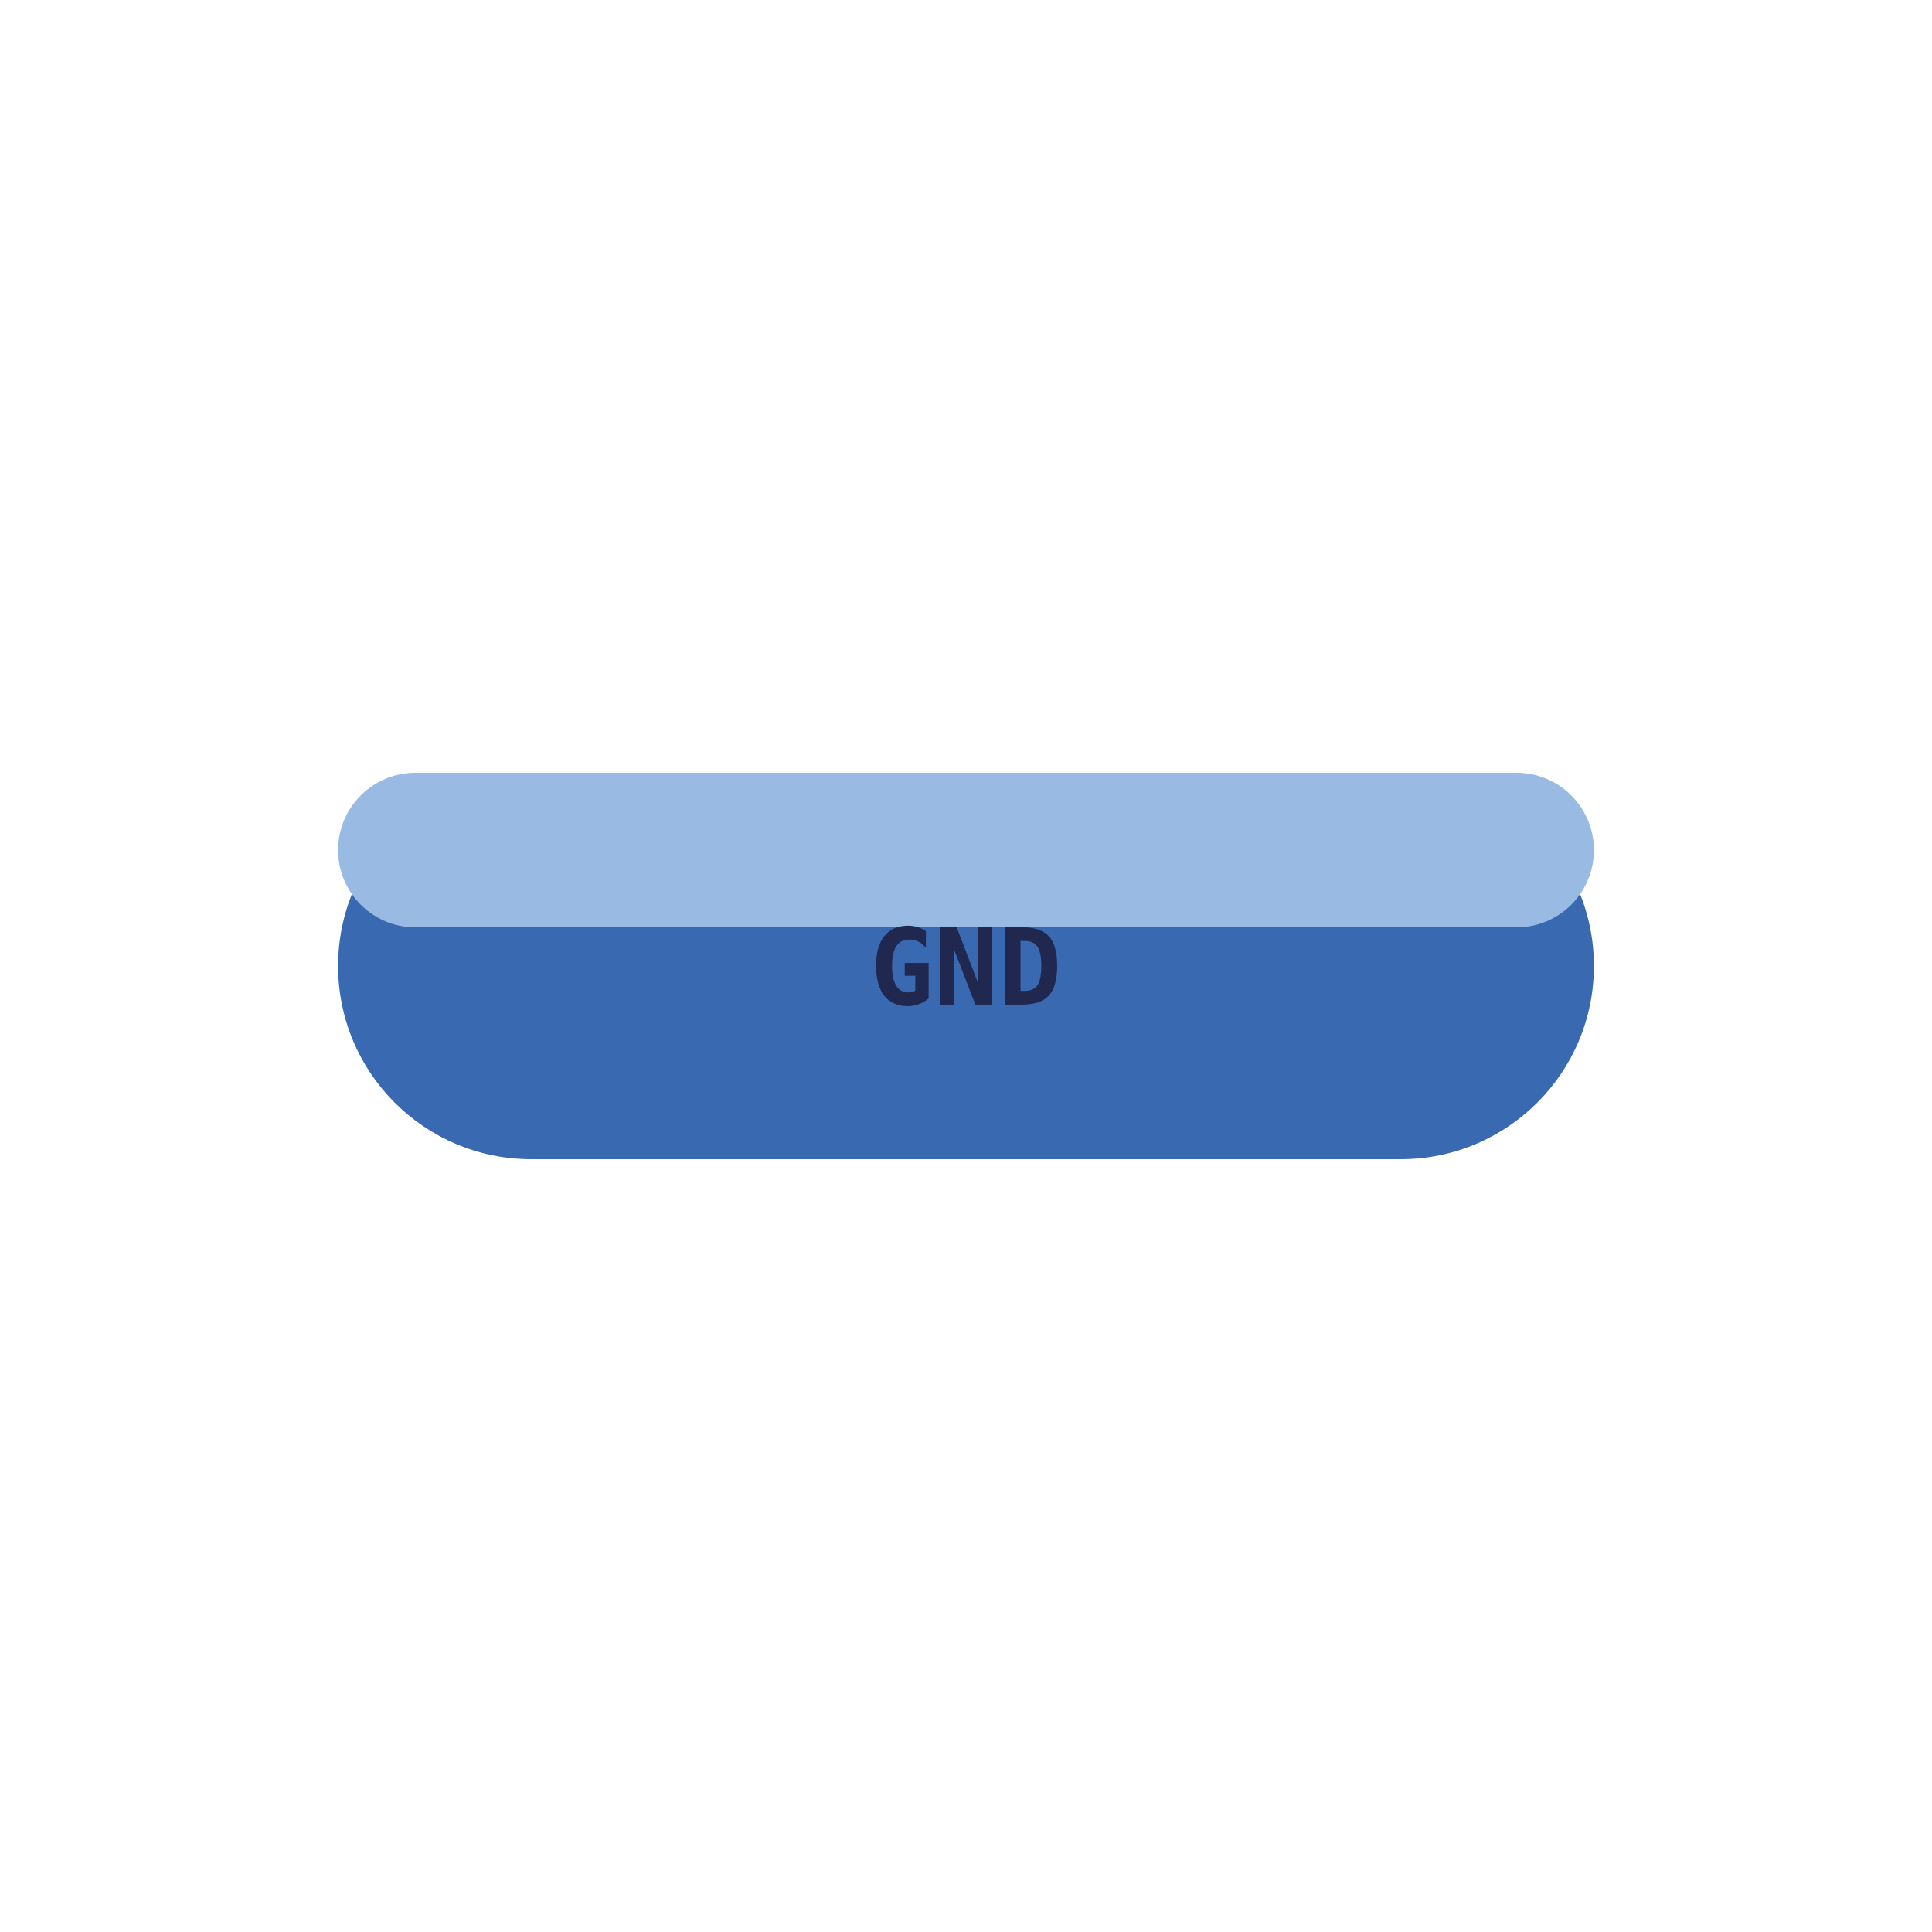
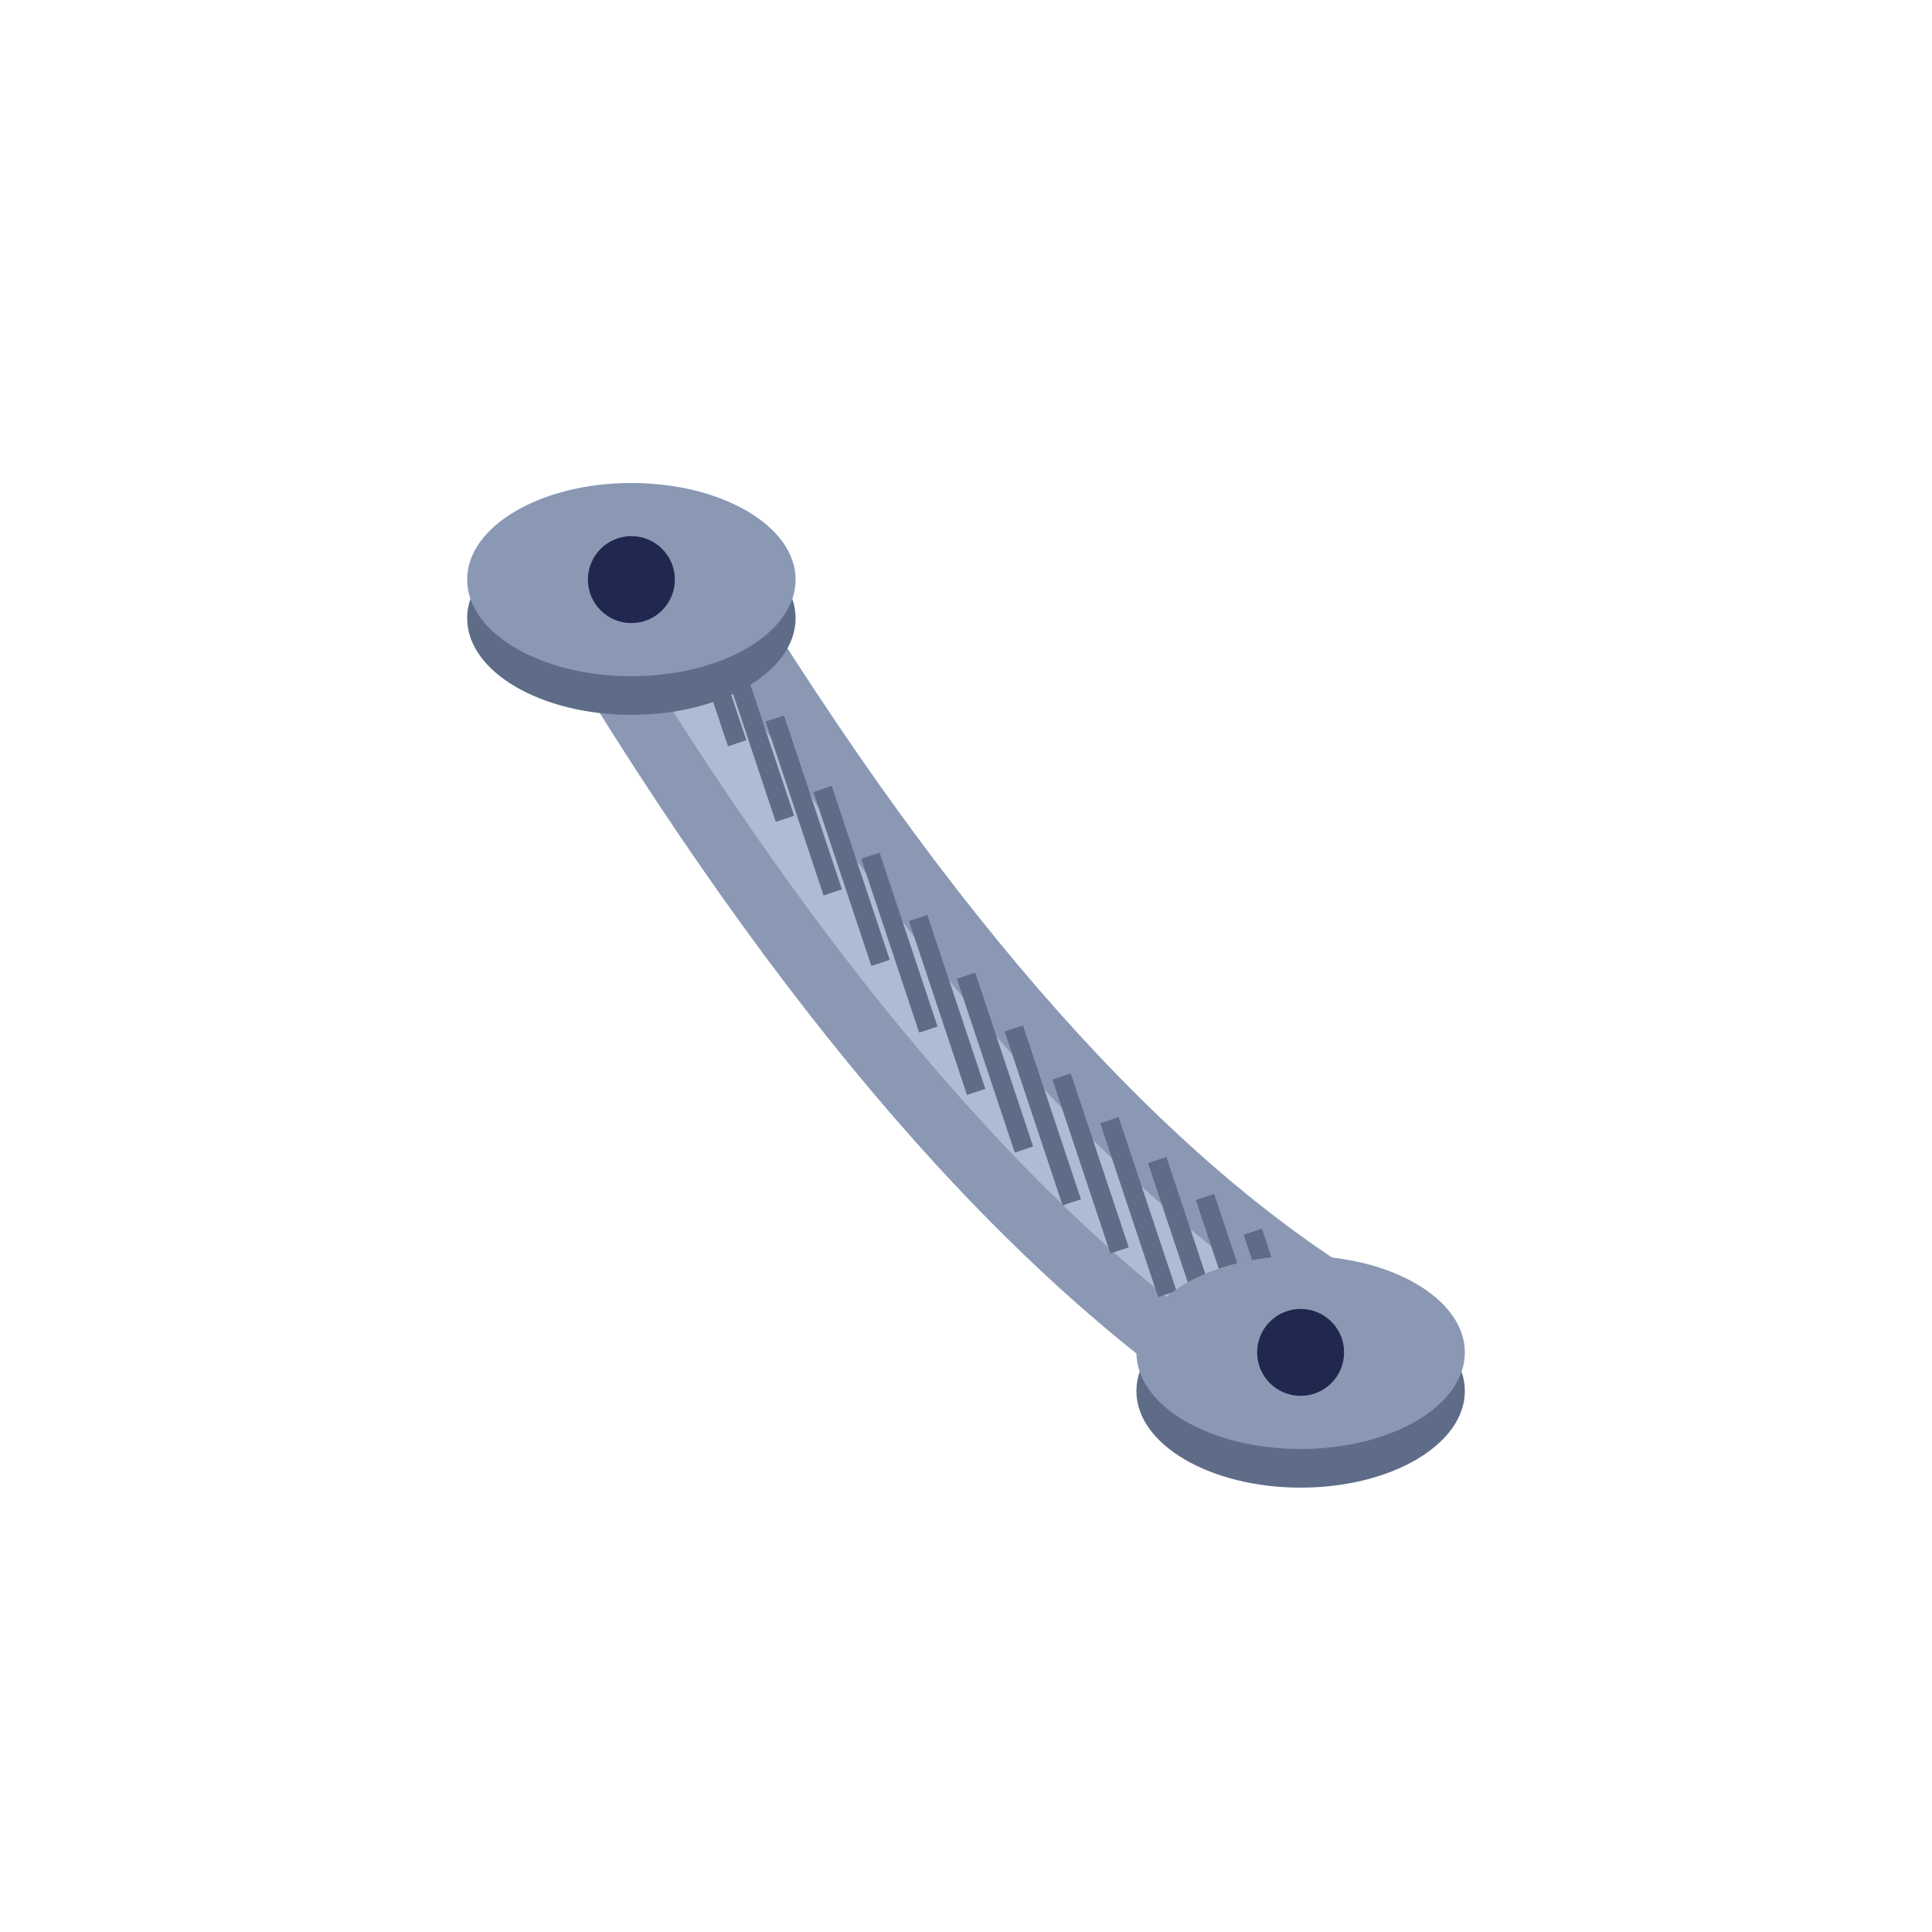
<svg xmlns="http://www.w3.org/2000/svg" viewBox="0 0 200 200">
-   <rect x="35" y="80" width="130" height="40" rx="20" fill="#3869B1" />
-   <rect x="35" y="80" width="130" height="16" rx="8" fill="#98BAE3" />
-   <text x="100" y="104" font-family="Roboto Mono, monospace" font-size="11" font-weight="700" fill="#21284F" text-anchor="middle">GND</text>
+   <path d="M 65.36 60 Q 100 118 134.64 140" fill="none" stroke="#8A98B4" stroke-width="20" stroke-linecap="round" />
+   <path d="M 65.36 60 Q 100 118 134.64 140" fill="none" stroke="#CFE0F4" stroke-width="7" stroke-linecap="round" opacity="0.5" />
+   <line x1="65.36" y1="51" x2="71.36" y2="69" stroke="#5E6C88" stroke-width="2" />
+   <line x1="70.309" y1="58.939" x2="76.309" y2="76.939" stroke="#5E6C88" stroke-width="2" />
+   <line x1="75.257" y1="66.767" x2="81.257" y2="84.767" stroke="#5E6C88" stroke-width="2" />
+   <line x1="80.206" y1="74.378" x2="86.206" y2="92.378" stroke="#5E6C88" stroke-width="2" />
+   <line x1="85.154" y1="81.675" x2="91.154" y2="99.675" stroke="#5E6C88" stroke-width="2" />
+   <line x1="90.103" y1="88.581" x2="96.103" y2="106.581" stroke="#5E6C88" stroke-width="2" />
+   <line x1="95.051" y1="95.035" x2="101.051" y2="113.035" stroke="#5E6C88" stroke-width="2" />
+   <line x1="100" y1="101" x2="106" y2="119" stroke="#5E6C88" stroke-width="2" />
+   <line x1="104.949" y1="106.464" x2="110.949" y2="124.464" stroke="#5E6C88" stroke-width="2" />
+   <line x1="109.897" y1="111.438" x2="115.897" y2="129.438" stroke="#5E6C88" stroke-width="2" />
+   <line x1="114.846" y1="115.961" x2="120.846" y2="133.961" stroke="#5E6C88" stroke-width="2" />
+   <line x1="119.794" y1="120.092" x2="125.794" y2="138.092" stroke="#5E6C88" stroke-width="2" />
+   <line x1="124.743" y1="123.91" x2="130.743" y2="141.91" stroke="#5E6C88" stroke-width="2" />
+   <line x1="129.691" y1="127.511" x2="135.691" y2="145.511" stroke="#5E6C88" stroke-width="2" />
+   <line x1="134.64" y1="131" x2="140.64" y2="149" stroke="#5E6C88" stroke-width="2" />
+   <ellipse cx="65.36" cy="64" rx="17" ry="10" fill="#5E6C88" />
+   <ellipse cx="65.36" cy="60" rx="17" ry="10" fill="#8A98B4" />
+   <circle cx="65.36" cy="60" r="4.5" fill="#21284F" />
+   <ellipse cx="134.64" cy="144" rx="17" ry="10" fill="#5E6C88" />
+   <ellipse cx="134.64" cy="140" rx="17" ry="10" fill="#8A98B4" />
+   <circle cx="134.64" cy="140" r="4.5" fill="#21284F" />
</svg>
